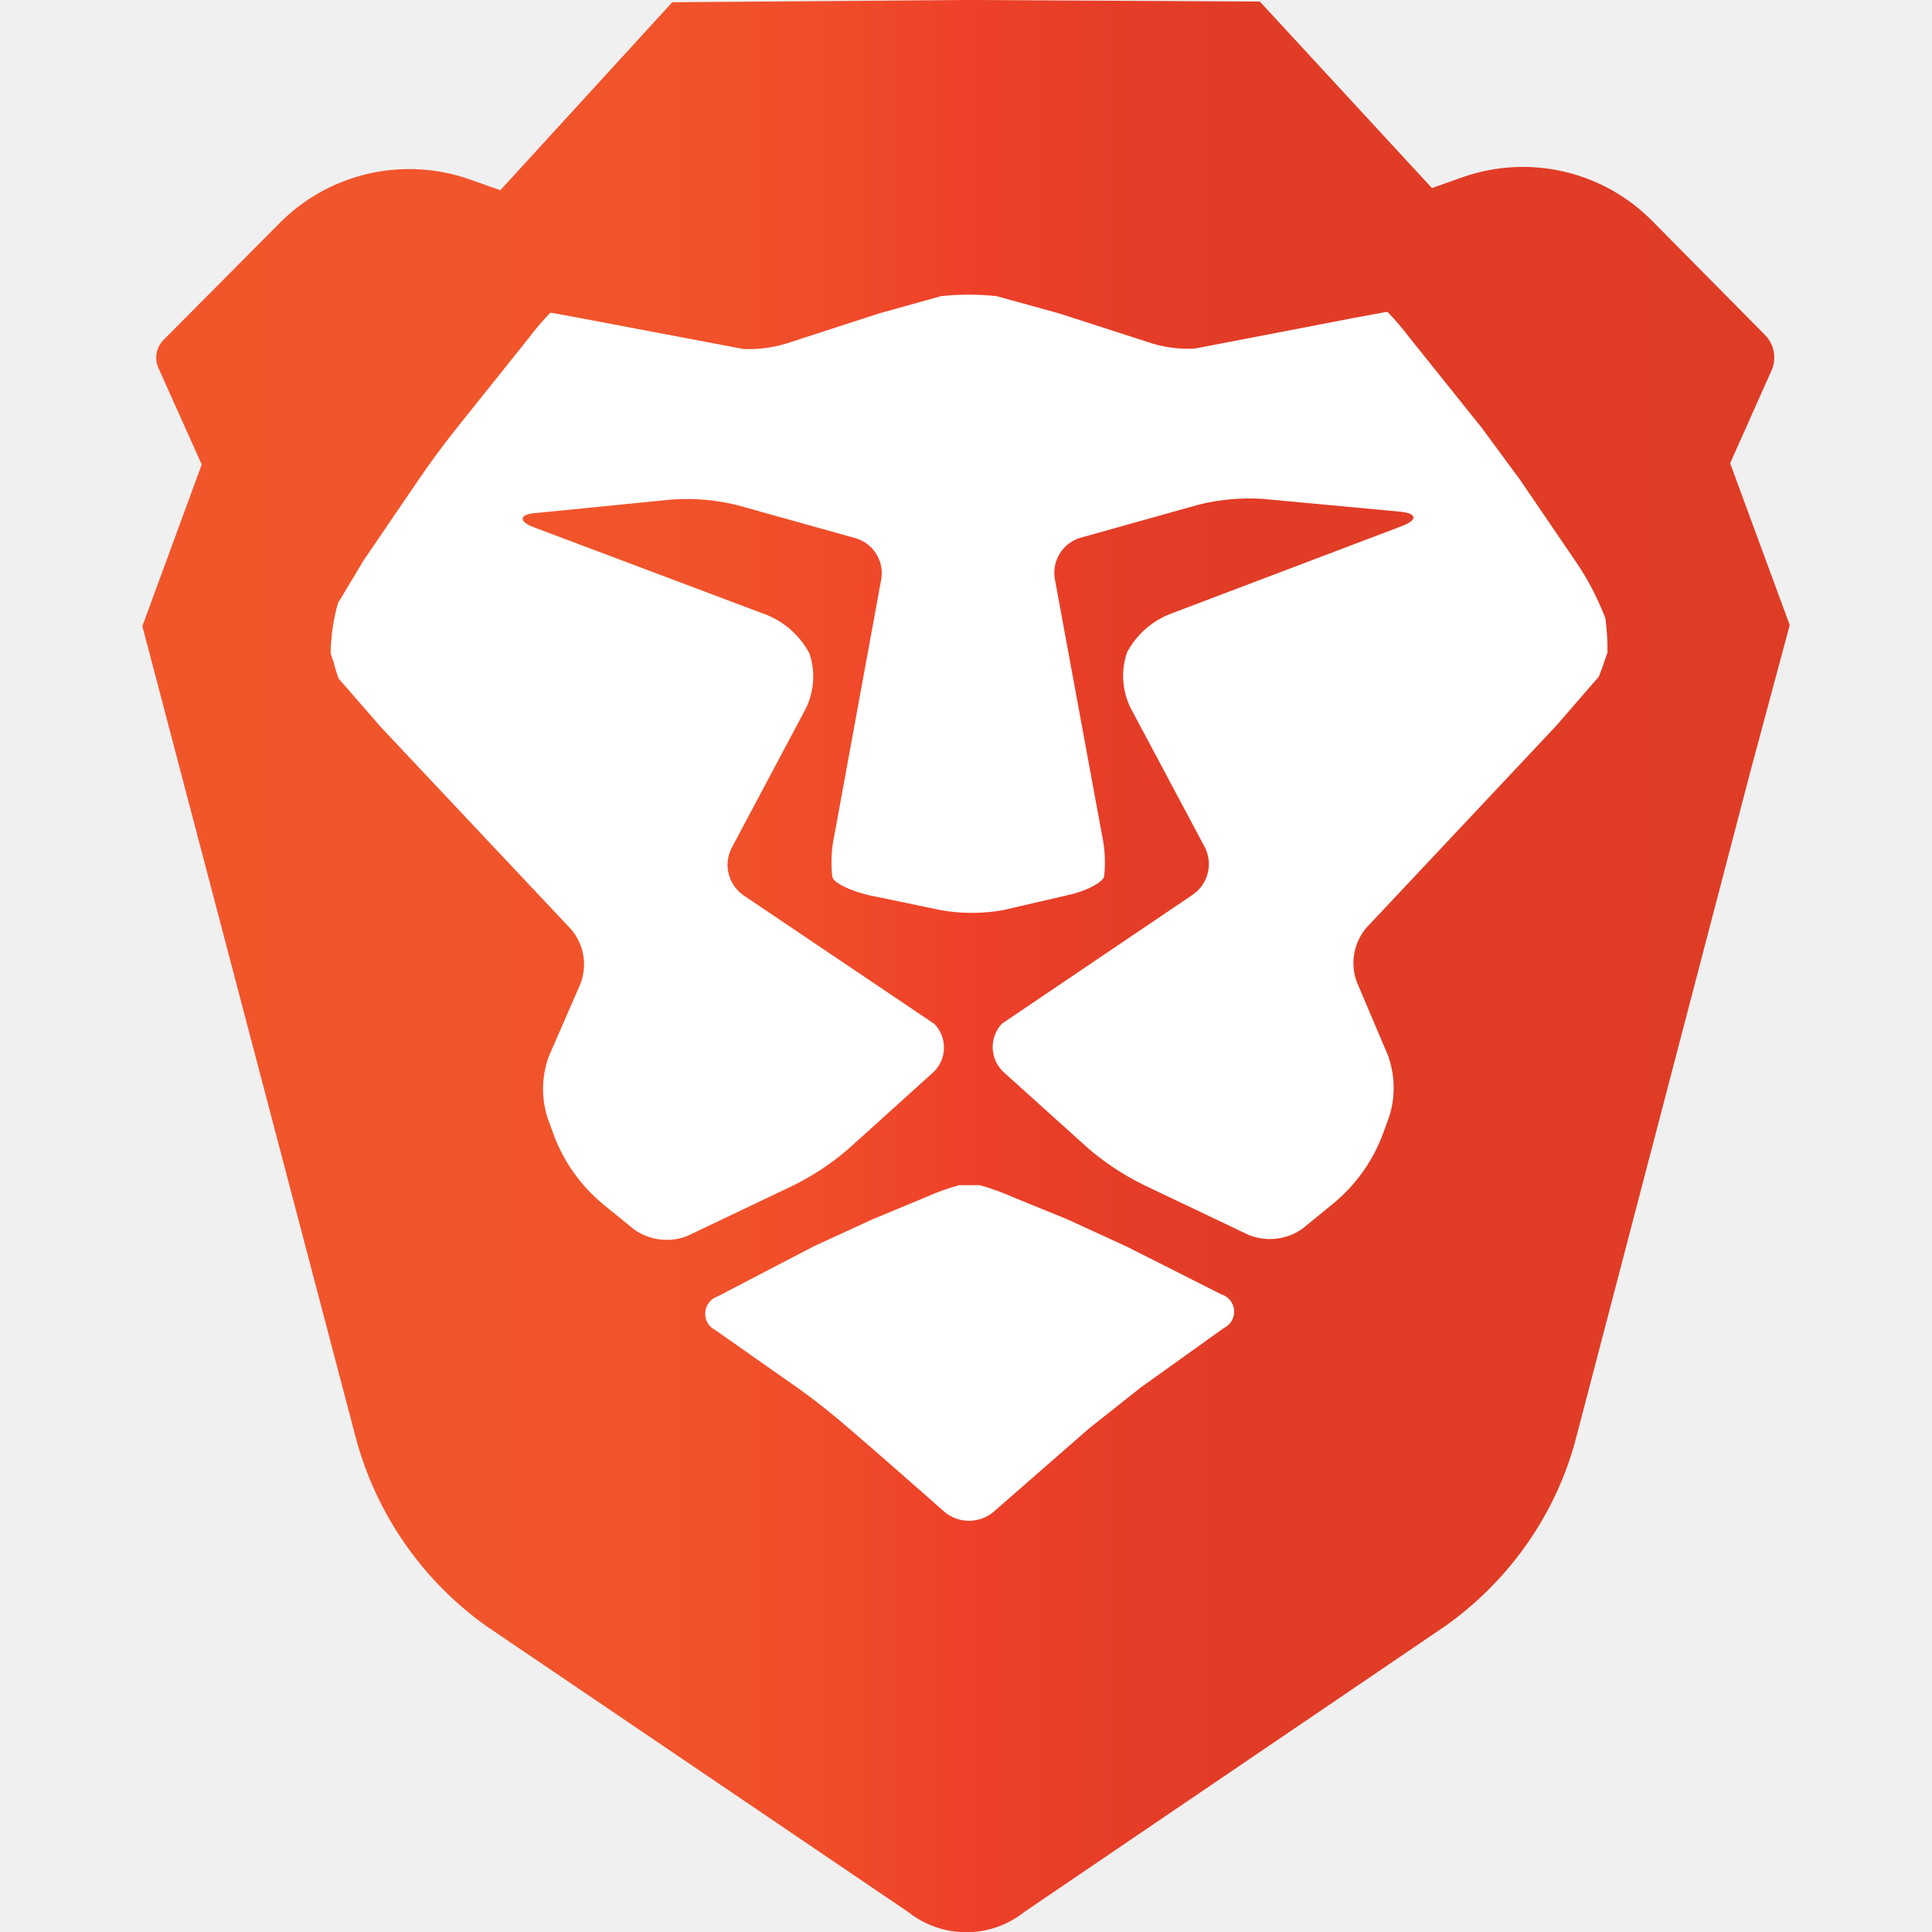
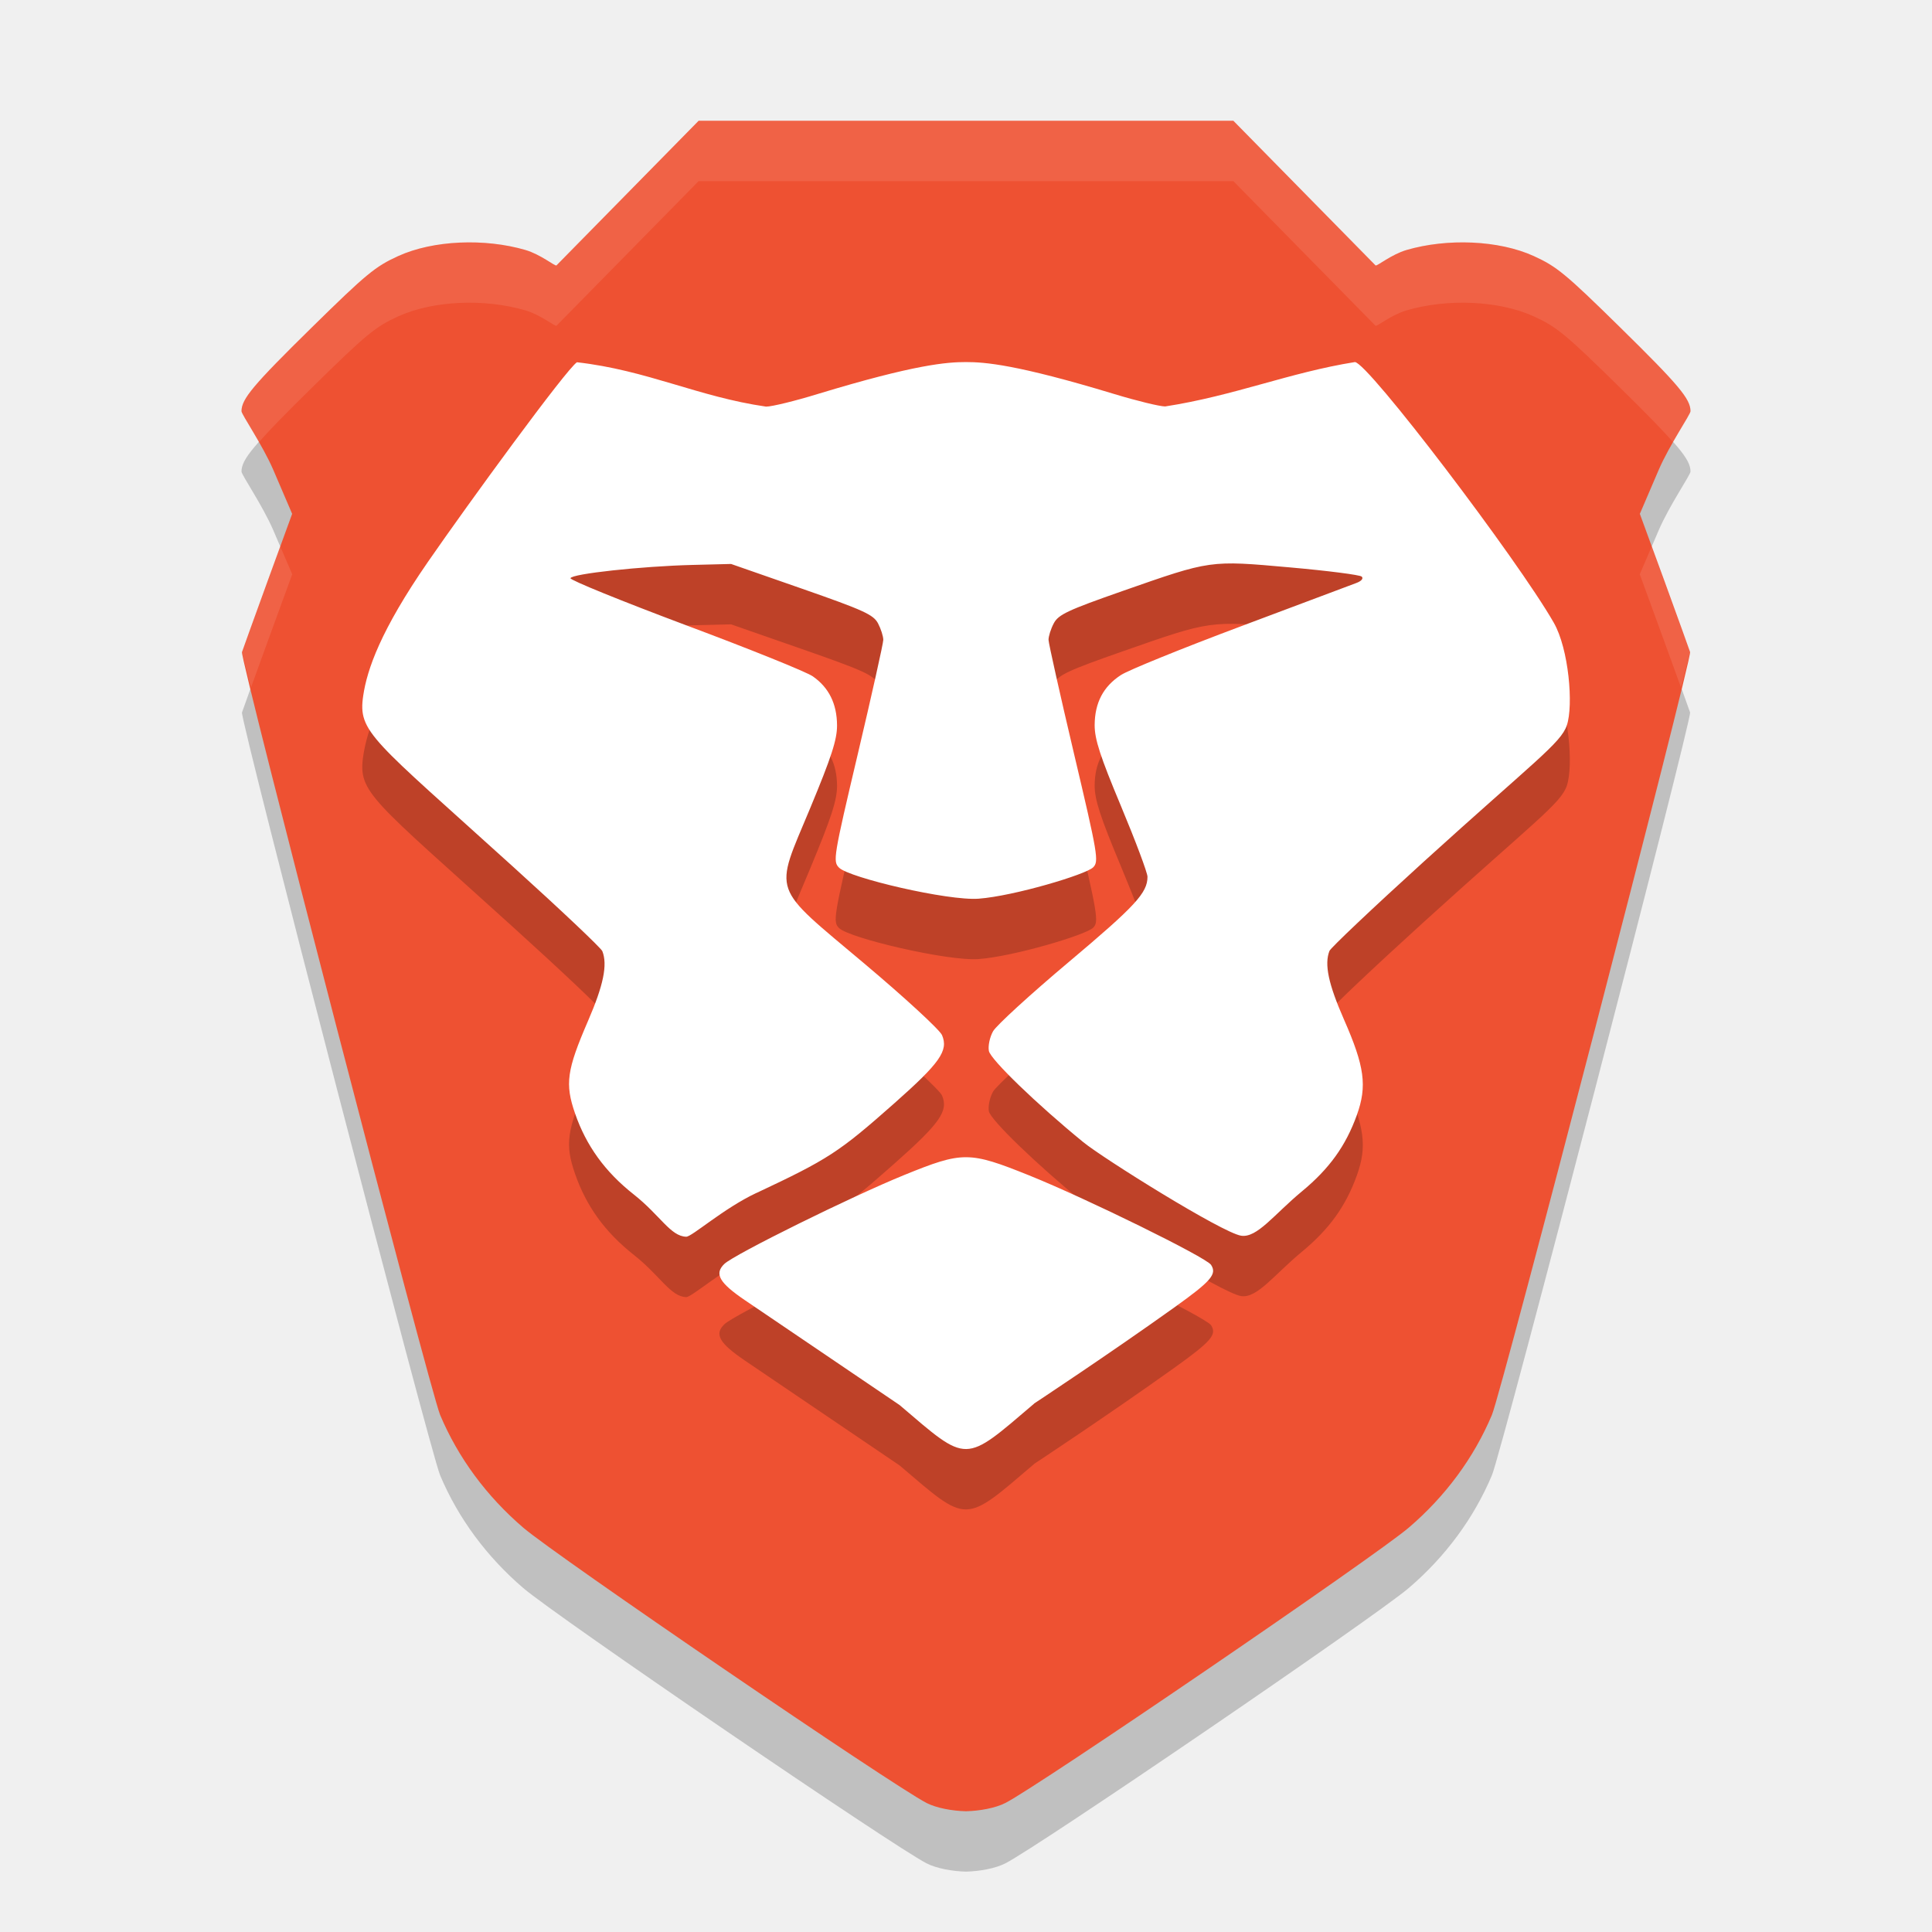
- <svg xmlns="http://www.w3.org/2000/svg" width="64" height="64">
-   <defs>
-     <linearGradient id="A" x1="-.031" y1="44.365" x2="26.596" y2="44.365" gradientUnits="userSpaceOnUse">
-       <stop offset="0" stop-color="#f1562b" />
-       <stop offset=".3" stop-color="#f1542b" />
-       <stop offset=".41" stop-color="#f04d2a" />
-       <stop offset=".49" stop-color="#ef4229" />
-       <stop offset=".5" stop-color="#ef4029" />
-       <stop offset=".56" stop-color="#e83e28" />
-       <stop offset=".67" stop-color="#e13c26" />
-       <stop offset="1" stop-color="#df3c26" />
-     </linearGradient>
-   </defs>
-   <path d="M26.605 38.85l-.964-2.617.67-1.502c.086-.194.044-.42-.105-.572l-1.822-1.842a2.94 2.94 0 0 0-3.066-.712l-.5.177-2.783-3.016-4.752-.026-4.752.037-2.78 3.04-.495-.175a2.95 2.95 0 0 0-3.086.718L.304 34.237a.41.41 0 0 0-.083.456l.7 1.56-.96 2.615 3.447 13.107c.326 1.238 1.075 2.323 2.118 3.066l6.817 4.62a1.51 1.51 0 0 0 1.886 0l6.813-4.627c1.042-.743 1.8-1.828 2.115-3.066l2.812-10.752z" fill="url(#A)" transform="matrix(2.048177 0 0 2.048177 4.795481 -58.86539)" />
-   <path d="M33.595 39.673a8.26 8.26 0 0 0-1.139-.413h-.686a8.26 8.26 0 0 0-1.139.413l-1.727.718-1.95.897-3.176 1.655c-.235.076-.4.288-.417.535s.118.48.34.586L26.458 46a21.86 21.86 0 0 1 1.695 1.346l.776.668 1.624 1.422.736.65a1.27 1.27 0 0 0 1.62 0l3.174-2.773 1.7-1.346 2.758-1.974a.6.6 0 0 0-.085-1.117l-3.17-1.6-1.96-.897zm19.555-17.77l.1-.287a7.73 7.73 0 0 0-.072-1.148c-.267-.68-.6-1.326-1.023-1.93l-1.794-2.633-1.278-1.736-2.404-3c-.22-.293-.458-.572-.713-.834h-.05l-1.068.197-5.284 1.018c-.535.025-1.07-.053-1.574-.23l-2.902-.937-2.077-.574a8.68 8.68 0 0 0-1.834 0l-2.077.58-2.902.942a4.21 4.21 0 0 1-1.574.23l-5.278-1-1.068-.197h-.05c-.256.262-.494.54-.713.834l-2.4 3a29.33 29.33 0 0 0-1.278 1.736l-1.794 2.633-.848 1.413c-.154.543-.235 1.104-.242 1.67l.1.287c.043.184.1.366.166.543l1.417 1.628 6.28 6.674a1.79 1.79 0 0 1 .318 1.794L18.178 35a3.16 3.16 0 0 0-.049 2.005l.206.565a5.45 5.45 0 0 0 1.673 2.346l.987.803c.52.376 1.2.457 1.794.215l3.508-1.673a8.79 8.79 0 0 0 1.794-1.19l2.808-2.534a1.12 1.12 0 0 0 .37-.795 1.13 1.13 0 0 0-.312-.82l-6.338-4.27a1.23 1.23 0 0 1-.386-1.556l2.458-4.62a2.4 2.4 0 0 0 .121-1.834 2.8 2.8 0 0 0-1.395-1.265l-7.706-2.9c-.556-.2-.525-.45.063-.484l4.526-.45a7.02 7.02 0 0 1 2.113.188l3.938 1.1c.578.174.94.75.843 1.346l-1.547 8.45a4.37 4.37 0 0 0-.076 1.426c.063.202.592.45 1.17.592l2.4.5a5.83 5.83 0 0 0 2.108 0l2.157-.5c.58-.13 1.103-.404 1.17-.606a4.38 4.38 0 0 0-.08-1.426l-1.556-8.45a1.21 1.21 0 0 1 .843-1.346l3.938-1.103a6.98 6.98 0 0 1 2.113-.188l4.526.422c.592.054.62.274.067.484l-7.7 2.92a2.76 2.76 0 0 0-1.395 1.265 2.41 2.41 0 0 0 .12 1.834l2.462 4.62a1.23 1.23 0 0 1-.386 1.556l-6.333 4.28a1.13 1.13 0 0 0 .058 1.615l2.812 2.534a8.89 8.89 0 0 0 1.794 1.184l3.508 1.67c.596.24 1.274.158 1.794-.22l.987-.807a5.44 5.44 0 0 0 1.673-2.35l.206-.565a3.16 3.16 0 0 0-.049-2.005l-1.032-2.436a1.8 1.8 0 0 1 .318-1.794l6.28-6.683 1.413-1.628a4.36 4.36 0 0 0 .193-.53z" fill="#fff" />
+ <svg xmlns="http://www.w3.org/2000/svg" version="1.1" viewBox="0 0 32 32">
+   <path d="M 11.572,3 9.216,5.397 C 9.185,5.407 8.955,5.215 8.704,5.141 8.031,4.944 7.176,4.977 6.596,5.241 6.216,5.414 6.069,5.535 5.166,6.422 4.192,7.379 4,7.608 4,7.811 c 0,0.053 0.352,0.566 0.525,0.968 L 4.839,9.511 4.435,10.618 c -0.222,0.609 -0.413,1.141 -0.427,1.183 -0.034,0.107 3.117,12.244 3.282,12.635 0.299,0.71 0.769,1.346 1.378,1.868 0.55,0.471 6.128,4.278 6.681,4.56 C 15.512,30.947 15.775,30.995 16,31 c 0.225,-0.005 0.488,-0.053 0.652,-0.137 0.552,-0.281 6.131,-4.089 6.681,-4.56 0.609,-0.521 1.079,-1.158 1.378,-1.868 0.165,-0.391 3.316,-12.529 3.282,-12.635 -0.014,-0.042 -0.205,-0.574 -0.427,-1.183 L 27.161,9.511 27.475,8.779 C 27.648,8.377 28,7.864 28,7.811 28,7.608 27.808,7.379 26.834,6.422 25.931,5.535 25.784,5.414 25.404,5.241 24.824,4.977 23.969,4.944 23.296,5.141 23.045,5.215 22.815,5.407 22.784,5.397 L 20.428,3 H 16 Z" style="opacity:0.2" />
+   <path style="fill:#ee5132" d="M 11.572,2 9.216,4.397 C 9.185,4.407 8.955,4.215 8.704,4.141 8.031,3.944 7.176,3.977 6.596,4.241 6.216,4.414 6.069,4.535 5.166,5.422 4.192,6.379 4,6.608 4,6.811 c 0,0.053 0.352,0.566 0.525,0.968 L 4.839,8.511 4.435,9.618 C 4.213,10.227 4.022,10.759 4.008,10.801 3.974,10.908 7.125,23.045 7.29,23.436 c 0.299,0.71 0.769,1.346 1.378,1.868 0.55,0.471 6.128,4.278 6.681,4.56 C 15.512,29.947 15.775,29.995 16,30 c 0.225,-0.005 0.488,-0.053 0.652,-0.137 0.552,-0.281 6.131,-4.089 6.681,-4.56 0.609,-0.521 1.079,-1.158 1.378,-1.868 0.165,-0.391 3.316,-12.529 3.282,-12.635 -0.014,-0.042 -0.205,-0.574 -0.427,-1.183 L 27.161,8.511 27.475,7.779 C 27.648,7.377 28,6.864 28,6.811 28,6.608 27.808,6.379 26.834,5.422 25.931,4.535 25.784,4.414 25.404,4.241 24.824,3.977 23.969,3.944 23.296,4.141 23.045,4.215 22.815,4.407 22.784,4.397 L 20.428,2 H 16 Z" />
+   <path style="opacity:0.2" d="m 17.128,24.247 c 0,0 1.227,-0.809 2.32,-1.59 0.615,-0.44 0.711,-0.552 0.611,-0.707 -0.08,-0.124 -2.063,-1.099 -3.011,-1.481 -0.997,-0.401 -1.102,-0.401 -2.069,-0.008 -0.867,0.352 -2.819,1.316 -2.982,1.474 -0.169,0.163 -0.084,0.312 0.342,0.601 0.878,0.594 2.561,1.736 2.561,1.736 1.144,0.975 1.055,0.976 2.229,-0.024 z m -4.6,-3.487 c 1.19,-0.559 1.368,-0.675 2.278,-1.48 0.765,-0.677 0.906,-0.878 0.797,-1.135 -0.037,-0.087 -0.612,-0.617 -1.277,-1.177 -1.573,-1.325 -1.507,-1.139 -0.909,-2.577 0.355,-0.854 0.448,-1.14 0.447,-1.377 -0.002,-0.358 -0.135,-0.626 -0.402,-0.812 -0.108,-0.075 -1.059,-0.458 -2.112,-0.851 C 10.298,10.956 9.442,10.609 9.449,10.577 9.466,10.504 10.628,10.378 11.471,10.357 l 0.638,-0.016 1.173,0.409 c 1.023,0.357 1.184,0.43 1.261,0.575 0.048,0.092 0.087,0.214 0.087,0.273 -7.14e-4,0.059 -0.19,0.908 -0.421,1.886 -0.405,1.714 -0.416,1.784 -0.311,1.888 0.167,0.166 1.803,0.552 2.313,0.513 0.583,-0.044 1.775,-0.4 1.895,-0.519 0.097,-0.097 0.079,-0.206 -0.317,-1.882 -0.231,-0.979 -0.421,-1.828 -0.422,-1.886 -7.14e-4,-0.059 0.038,-0.182 0.087,-0.274 0.077,-0.145 0.228,-0.216 1.139,-0.535 1.469,-0.514 1.439,-0.51 2.774,-0.391 0.622,0.055 1.157,0.124 1.187,0.152 0.033,0.031 -0.004,0.075 -0.091,0.107 -0.081,0.03 -0.939,0.353 -1.908,0.716 -0.969,0.363 -1.864,0.726 -1.988,0.807 -0.292,0.189 -0.434,0.459 -0.436,0.829 -0.001,0.234 0.091,0.518 0.437,1.345 0.241,0.577 0.438,1.102 0.438,1.168 0,0.267 -0.2,0.483 -1.305,1.413 -0.635,0.534 -1.199,1.05 -1.253,1.146 -0.054,0.096 -0.085,0.243 -0.069,0.326 0.028,0.142 0.789,0.878 1.564,1.511 0.325,0.266 2.297,1.499 2.613,1.549 0.265,0.042 0.547,-0.353 1.01,-0.736 0.454,-0.376 0.724,-0.752 0.908,-1.263 0.172,-0.479 0.129,-0.802 -0.212,-1.578 -0.26,-0.592 -0.329,-0.918 -0.242,-1.14 0.02,-0.051 0.724,-0.717 1.564,-1.48 1.831,-1.662 2.268,-1.96 2.368,-2.257 0.111,-0.33 0.033,-1.264 -0.217,-1.7 -0.598,-1.045 -3.083,-4.316 -3.294,-4.316 -1.087,0.174 -1.997,0.558 -3.142,0.735 -0.09,1.323e-4 -0.473,-0.093 -0.851,-0.208 -1.613,-0.489 -2.136,-0.527 -2.449,-0.527 -0.312,0 -0.836,0.037 -2.449,0.527 C 13.171,7.641 12.784,7.735 12.689,7.735 11.56,7.572 10.724,7.133 9.556,7 9.374,7.121 7.758,9.337 7.089,10.305 6.302,11.443 6.08,12.089 6.016,12.523 c -0.09,0.607 0.138,0.709 2.488,2.838 0.791,0.716 1.454,1.343 1.473,1.394 0.088,0.225 0.019,0.563 -0.238,1.156 -0.352,0.814 -0.384,1.041 -0.214,1.532 0.185,0.535 0.498,0.967 0.971,1.34 0.44,0.347 0.61,0.695 0.87,0.701 0.093,0.002 0.616,-0.468 1.162,-0.725 z" />
+   <path d="m 17.128,23.247 c 0,0 1.227,-0.809 2.32,-1.59 0.615,-0.44 0.711,-0.552 0.611,-0.707 -0.08,-0.124 -2.063,-1.099 -3.011,-1.481 -0.997,-0.401 -1.102,-0.401 -2.069,-0.008 -0.867,0.352 -2.819,1.316 -2.982,1.474 -0.169,0.163 -0.084,0.312 0.342,0.601 0.878,0.594 2.561,1.736 2.561,1.736 1.144,0.975 1.055,0.976 2.229,-0.024 z m -4.6,-3.487 c 1.19,-0.559 1.368,-0.675 2.278,-1.48 0.765,-0.677 0.906,-0.878 0.797,-1.135 -0.037,-0.087 -0.612,-0.617 -1.277,-1.177 -1.573,-1.325 -1.507,-1.139 -0.909,-2.577 0.355,-0.854 0.448,-1.14 0.447,-1.377 -0.002,-0.358 -0.135,-0.626 -0.402,-0.812 -0.108,-0.075 -1.059,-0.458 -2.112,-0.851 C 10.298,9.956 9.442,9.609 9.449,9.577 9.466,9.504 10.628,9.378 11.471,9.357 l 0.638,-0.016 1.173,0.409 c 1.023,0.357 1.184,0.43 1.261,0.575 0.048,0.092 0.087,0.214 0.087,0.273 -7.14e-4,0.059 -0.19,0.908 -0.421,1.886 -0.405,1.714 -0.416,1.784 -0.311,1.888 0.167,0.166 1.803,0.552 2.313,0.513 0.583,-0.044 1.775,-0.4 1.895,-0.519 0.097,-0.097 0.079,-0.206 -0.317,-1.882 -0.231,-0.979 -0.421,-1.828 -0.422,-1.886 -7.14e-4,-0.059 0.038,-0.182 0.087,-0.274 0.077,-0.145 0.228,-0.216 1.139,-0.535 1.469,-0.514 1.439,-0.51 2.774,-0.391 0.622,0.055 1.157,0.124 1.187,0.152 0.033,0.031 -0.004,0.075 -0.091,0.107 -0.081,0.03 -0.939,0.353 -1.908,0.716 -0.969,0.363 -1.864,0.726 -1.988,0.807 -0.292,0.189 -0.434,0.459 -0.436,0.829 -0.001,0.234 0.091,0.518 0.437,1.345 0.241,0.577 0.438,1.102 0.438,1.168 0,0.267 -0.2,0.483 -1.305,1.413 -0.635,0.534 -1.199,1.05 -1.253,1.146 -0.054,0.096 -0.085,0.243 -0.069,0.326 0.028,0.142 0.789,0.878 1.564,1.511 0.325,0.266 2.297,1.499 2.613,1.549 0.265,0.042 0.547,-0.353 1.01,-0.736 0.454,-0.376 0.724,-0.752 0.908,-1.263 0.172,-0.479 0.129,-0.802 -0.212,-1.578 -0.26,-0.592 -0.329,-0.918 -0.242,-1.14 0.02,-0.051 0.724,-0.717 1.564,-1.48 1.831,-1.662 2.268,-1.96 2.368,-2.257 0.111,-0.33 0.033,-1.264 -0.217,-1.7 -0.598,-1.045 -3.083,-4.316 -3.294,-4.316 -1.087,0.174 -1.997,0.558 -3.142,0.735 -0.09,1.323e-4 -0.473,-0.093 -0.851,-0.208 -1.613,-0.489 -2.136,-0.527 -2.449,-0.527 -0.312,0 -0.836,0.037 -2.449,0.527 C 13.171,6.641 12.784,6.735 12.689,6.735 11.56,6.572 10.724,6.133 9.556,6 9.374,6.121 7.758,8.337 7.089,9.305 6.302,10.443 6.08,11.089 6.016,11.523 c -0.09,0.607 0.138,0.709 2.488,2.838 0.791,0.716 1.454,1.343 1.473,1.394 0.088,0.225 0.019,0.563 -0.238,1.156 -0.352,0.814 -0.384,1.041 -0.214,1.532 0.185,0.535 0.498,0.967 0.971,1.34 0.44,0.347 0.61,0.695 0.87,0.701 0.093,0.002 0.616,-0.468 1.162,-0.725 z" style="fill:#ffffff" />
+   <path style="fill:#ffffff;opacity:0.1" d="M 11.572 2 L 9.217 4.396 C 9.186 4.407 8.954 4.214 8.703 4.141 C 8.03 3.943 7.176 3.976 6.596 4.24 C 6.216 4.413 6.069 4.535 5.166 5.422 C 4.193 6.378 4 6.607 4 6.811 C 4 6.844 4.138 7.07 4.285 7.328 C 4.459 7.127 4.714 6.866 5.166 6.422 C 6.069 5.535 6.216 5.413 6.596 5.24 C 7.176 4.976 8.03 4.943 8.703 5.141 C 8.954 5.214 9.186 5.407 9.217 5.396 L 11.572 3 L 16 3 L 20.428 3 L 22.783 5.396 C 22.814 5.407 23.046 5.214 23.297 5.141 C 23.97 4.943 24.824 4.976 25.404 5.24 C 25.784 5.413 25.931 5.535 26.834 6.422 C 27.286 6.866 27.541 7.127 27.715 7.328 C 27.862 7.07 28 6.844 28 6.811 C 28 6.607 27.807 6.378 26.834 5.422 C 25.931 4.535 25.784 4.413 25.404 4.24 C 24.824 3.976 23.97 3.943 23.297 4.141 C 23.046 4.214 22.814 4.407 22.783 4.396 L 20.428 2 L 16 2 L 11.572 2 z M 4.643 9.053 L 4.436 9.619 C 4.214 10.228 4.021 10.759 4.008 10.801 C 4.006 10.806 4.144 11.334 4.156 11.391 C 4.234 11.174 4.291 11.017 4.436 10.619 L 4.84 9.512 L 4.643 9.053 z M 27.357 9.053 L 27.16 9.512 L 27.564 10.619 C 27.709 11.017 27.766 11.174 27.844 11.391 C 27.856 11.334 27.994 10.806 27.992 10.801 C 27.979 10.759 27.786 10.228 27.564 9.619 L 27.357 9.053 z" />
</svg>
